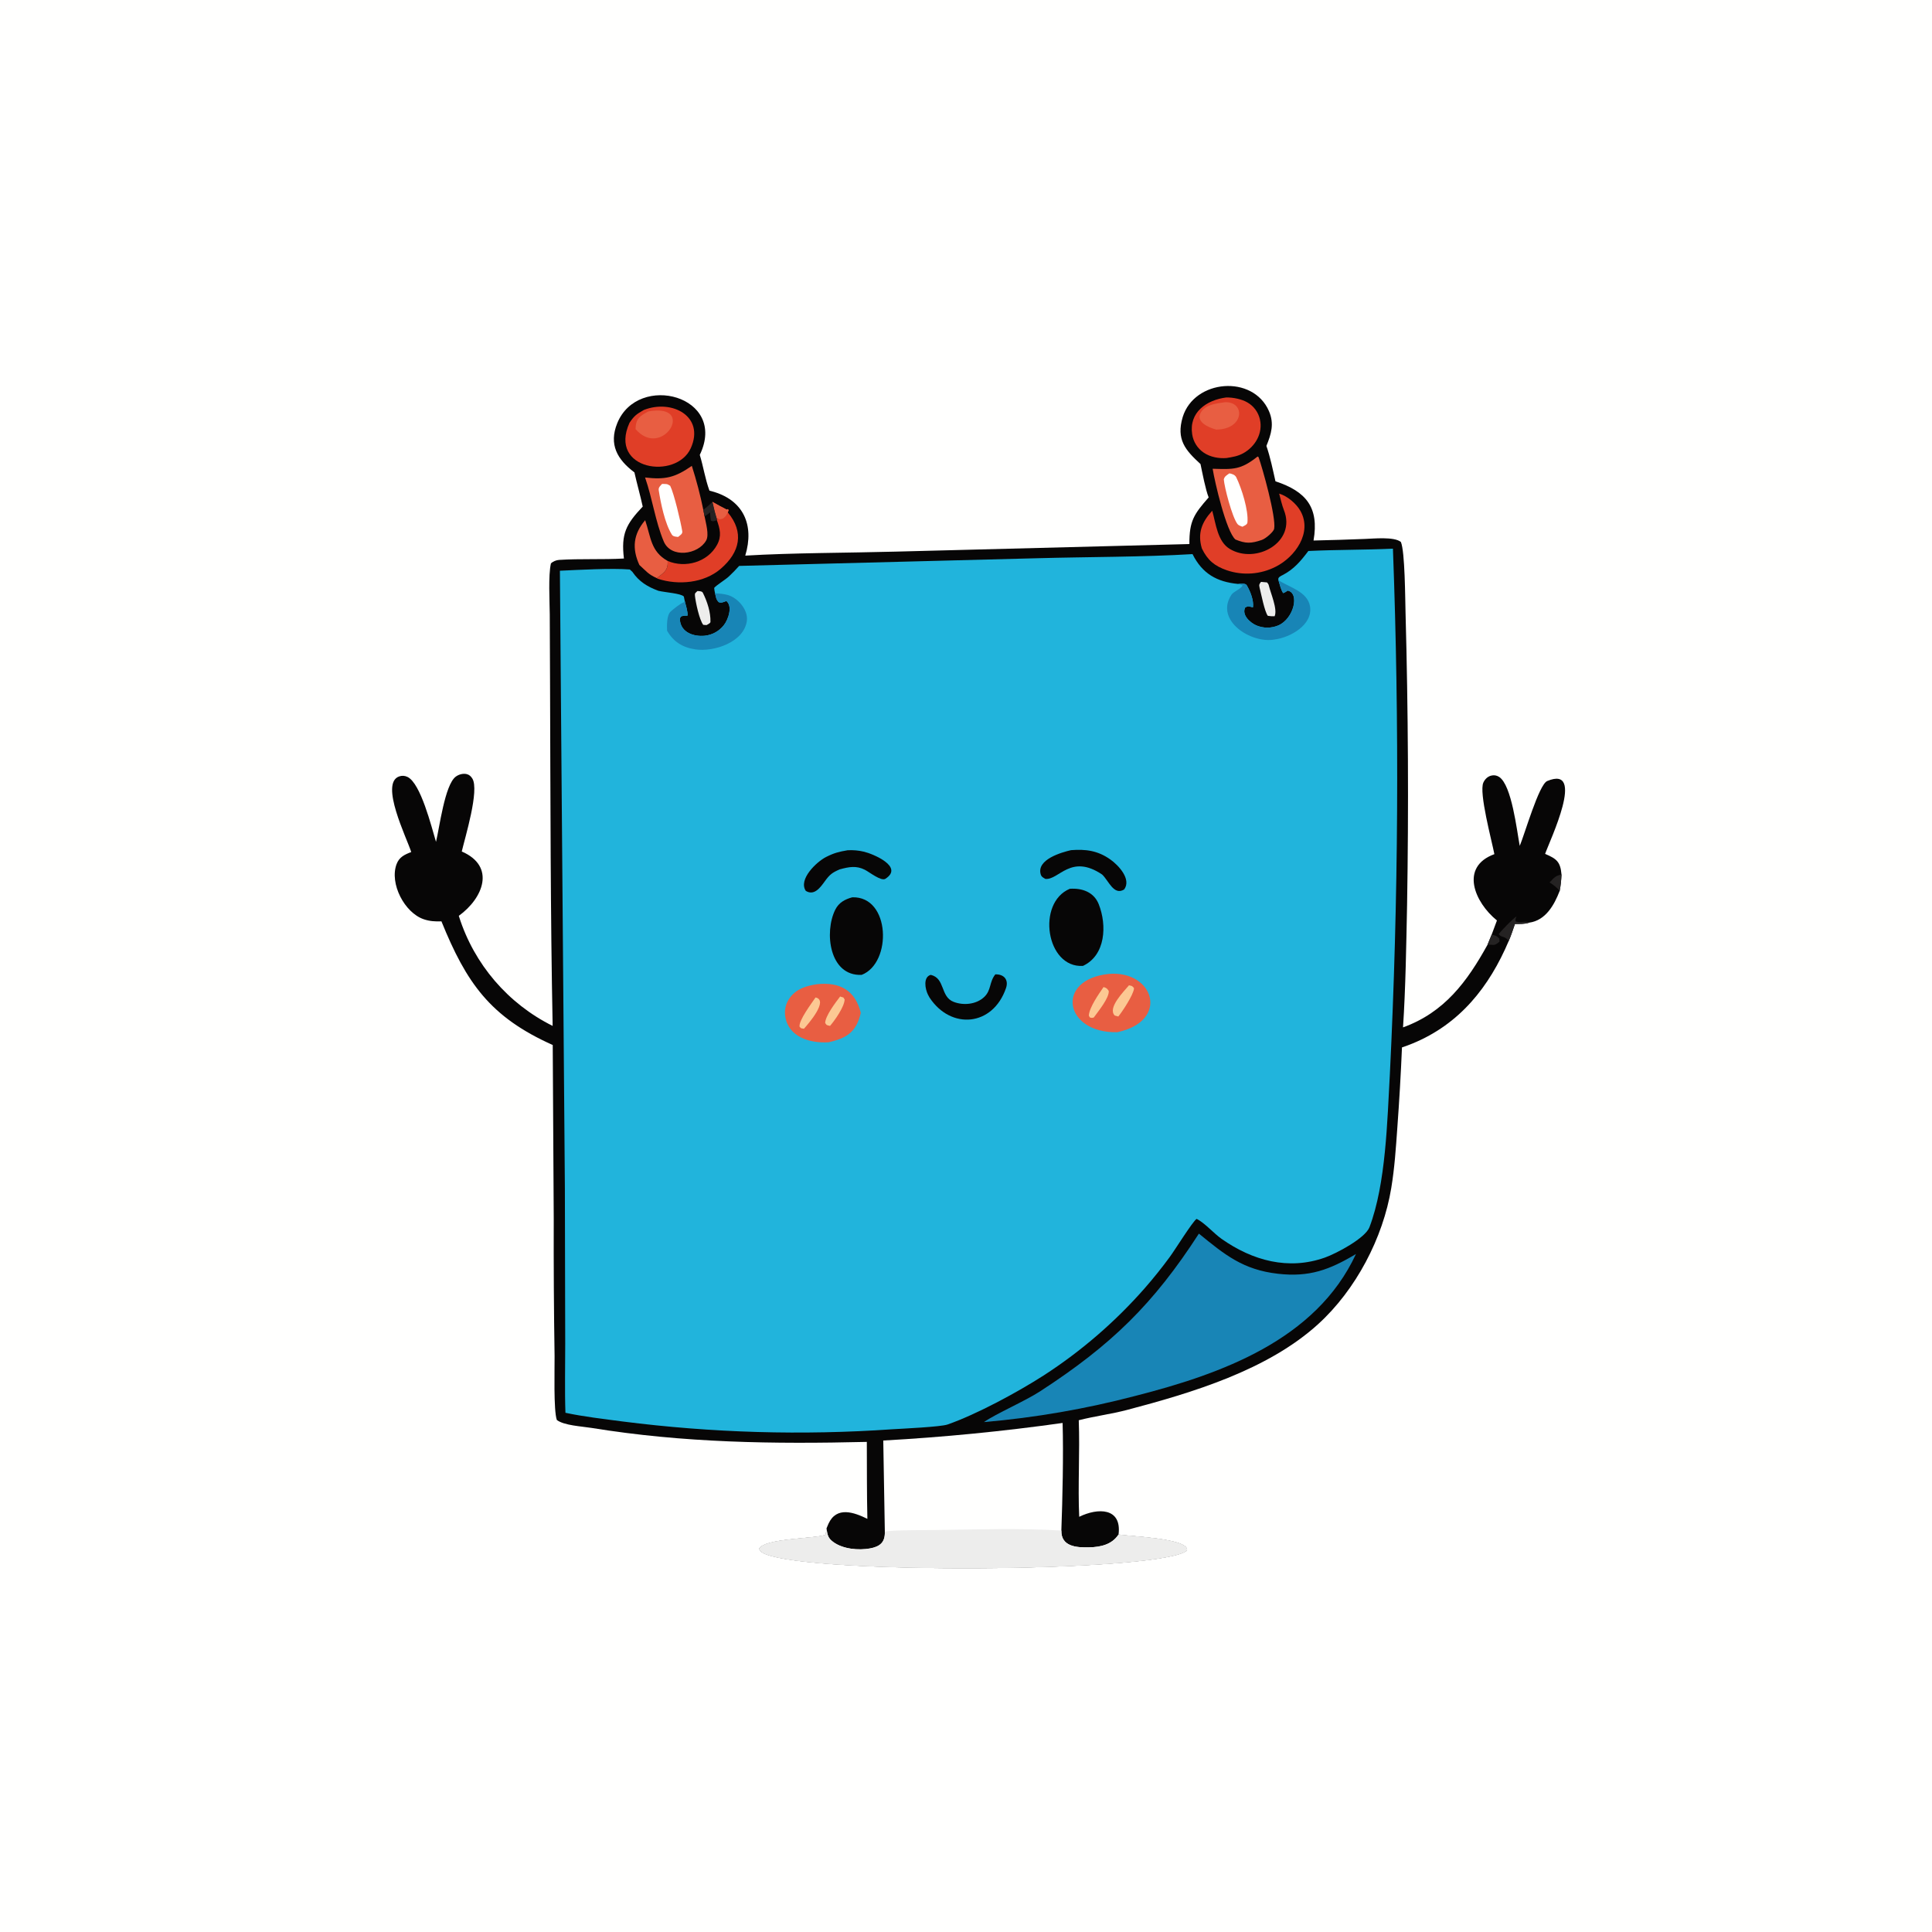
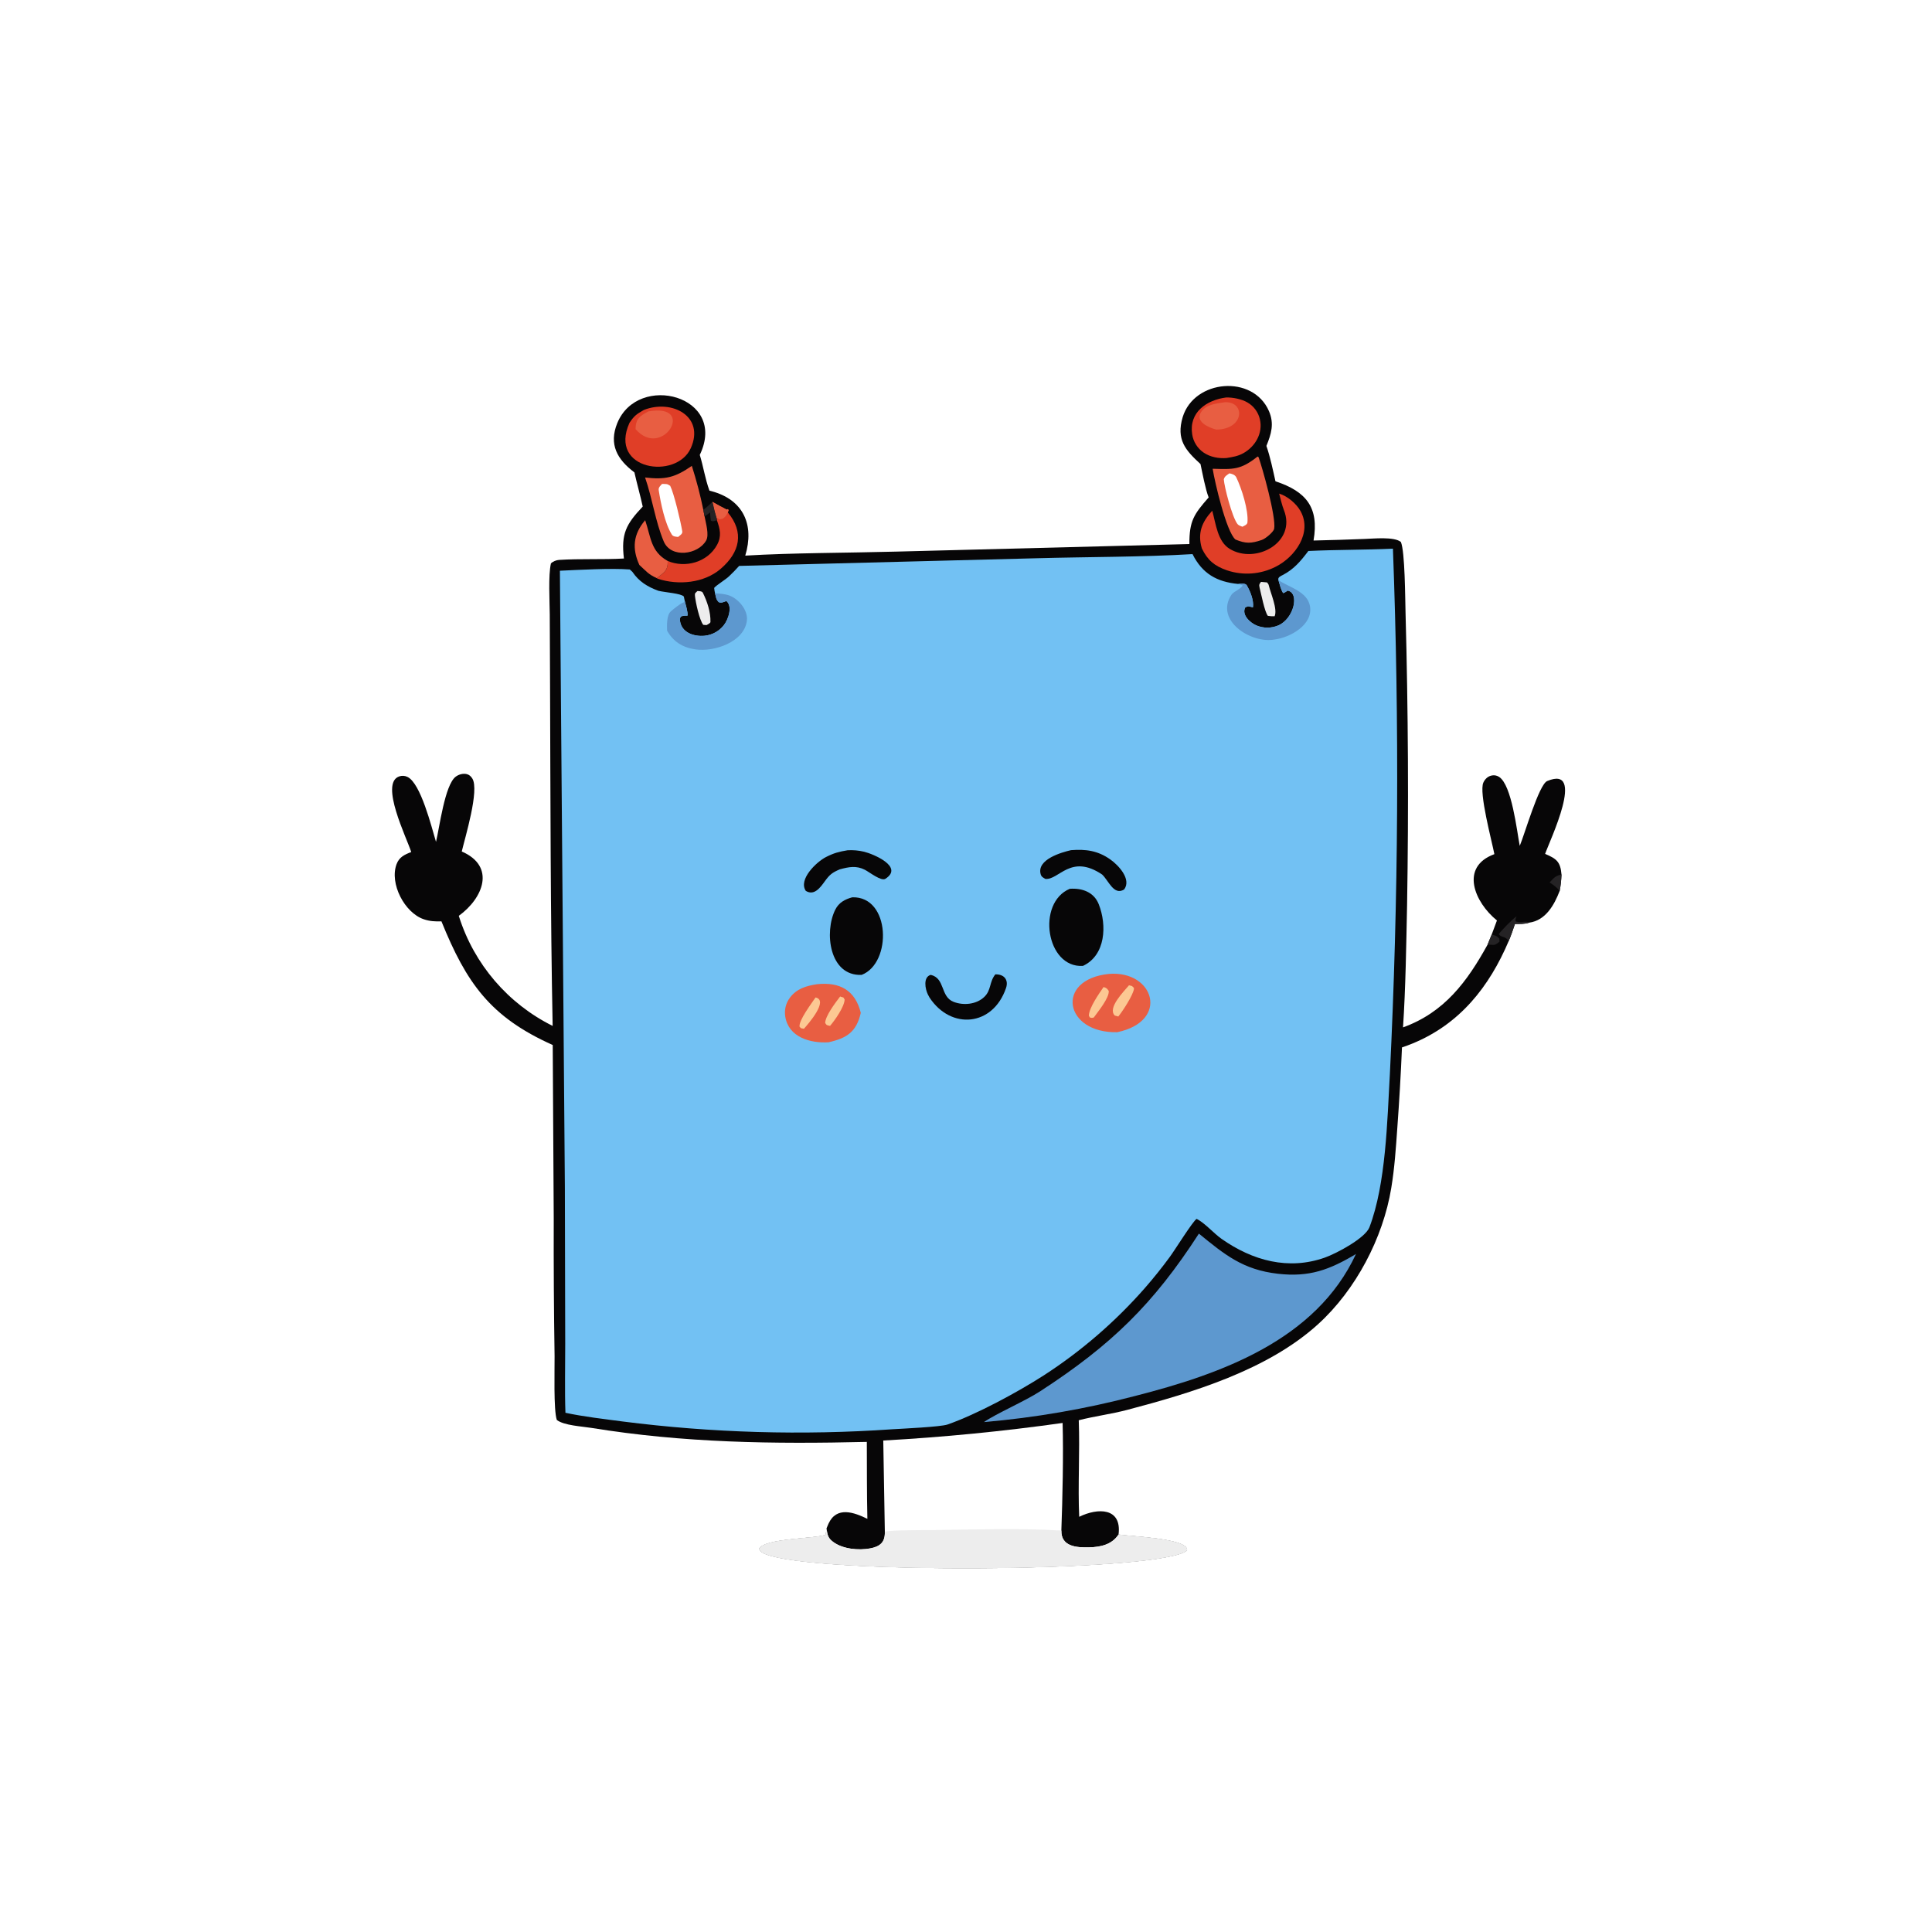
<svg xmlns="http://www.w3.org/2000/svg" width="1024" height="1024" viewBox="0 0 1024 1024">
-   <path fill="#FFFFFE" d="M0 0L1024 0L1024 1024L0 1024L0 0Z" />
-   <path fill="#070606" d="M636.29 245.957C628.301 238.62 623.306 233.003 626.856 221.053C632.989 201.085 664.127 198.358 672.582 217.917C675.47 224.597 673.778 230.071 671.221 236.339C673.346 242.559 674.566 248.687 676.022 255.098C692.264 260.45 699.246 268.922 696.201 286.488C705.216 286.29 714.23 286.011 723.241 285.653C728.099 285.491 738.906 284.345 742.491 287.24C744.692 292.285 744.753 317.446 744.971 324.949C746.375 376.511 746.645 428.097 745.781 479.671C745.338 500.806 745.026 523.466 743.63 544.535C765.622 536.59 777.64 520.216 788.394 500.771L790.605 495.383L793.411 487.859C781.574 478.306 773.525 459.498 792.049 452.719C790.695 445.656 783.76 420.063 786.216 414.77C787.027 413.023 788.374 411.636 790.262 411.116C791.768 410.7 793.263 410.927 794.579 411.785C801.264 416.147 803.938 440.118 805.495 448.328C808.102 442.197 815.638 415.822 820.04 413.972C840.82 405.239 821.322 445.687 818.942 452.574C825.045 455.174 827.058 456.756 827.627 463.51C827.455 467.012 827.28 468.741 826.662 472.186C823.828 479.578 819.256 487.866 810.475 489.03C808.101 489.848 805.504 489.689 802.947 489.735C801.908 492.752 800.926 495.802 799.661 498.728C789.358 523.027 773.708 542.832 748.59 553.108C746.779 553.856 744.94 554.536 743.078 555.146C742.474 569.366 741.651 583.576 740.61 597.77C739.824 608.776 739.192 618.751 737.402 629.656C733.052 656.165 718.601 683.695 698.596 701.868C671.769 726.239 631.803 738.213 597.393 747.283C589.174 749.45 579.902 750.656 571.765 752.757C572.406 769.583 571.24 787.614 572.007 803.938C581.841 799.093 594.671 798.988 592.851 813.337C597.834 814.266 630.084 815.275 629.159 821.693C628.691 822.085 628.277 822.424 627.724 822.693C605.738 833.393 432.499 834.267 405.979 823.813C404.379 823.182 403.088 822.549 402.364 820.916C405.045 815.277 432.023 815.633 437.579 813.481C437.898 812.048 437.944 811.5 438.072 810.071C438.394 809.246 438.737 808.43 439.1 807.622C443.424 798.191 452.637 801.555 459.73 805.014C459.413 791.604 459.511 777.685 459.434 764.234C409.899 765.412 362.516 764.797 313.428 756.814C308.328 755.985 298.918 755.549 295.134 752.612C293.34 747.563 294.007 725.615 293.94 718.753C293.561 694.507 293.412 670.258 293.491 646.009L292.959 553.875C259.728 539.019 247.19 520.905 233.968 488.334C230.749 488.445 227.843 488.333 224.564 487.211C214.406 483.737 206.355 468.307 210.19 458.011C211.573 454.298 214.393 452.957 217.963 451.599C215.545 444.021 201.21 415.261 211.492 411.549C212.968 411 214.606 411.091 216.012 411.801C223.045 415.264 228.691 438.247 231.09 446.204C232.948 438.583 235.74 416.062 241.513 411.675C243.101 410.467 245.462 409.803 247.429 410.307C248.762 410.648 249.624 411.494 250.337 412.625C254.208 418.767 246.481 443.887 244.746 451.309C262.895 459.174 256.114 476.066 243.174 485.412L243.312 485.861C251.319 511.082 269.219 531.974 292.915 543.752C291.726 484.343 291.781 423.144 291.542 363.612L291.384 325.685C291.327 318.554 290.556 304.914 292.004 298.626C293.068 297.564 294.832 296.86 296.304 296.767C307.658 296.043 319.314 296.667 330.692 296.025C329.13 282.951 331.805 277.848 340.656 268.498C339.378 262.623 337.613 256.421 336.251 250.383C327.151 243.557 322.589 235.556 327.148 224.321C338.146 197.214 385.983 209.846 370.898 241.105C372.865 247.53 373.66 253.529 376.019 260.046C376.175 260.086 376.331 260.125 376.487 260.164L377.262 260.377C394.051 264.918 399.926 278.227 395.006 294.49C420.059 292.991 449.537 293.061 474.934 292.365L630.396 288.359C630.35 276.098 632.774 272.597 640.614 263.645C638.942 259.467 637.281 250.632 636.29 245.957Z" />
-   <path fill="#FFFFFE" d="M468.151 763.507C499.952 761.748 531.664 758.641 563.201 754.194C563.693 771.003 563.158 794.321 562.54 811.232C562.361 819.73 570.517 820.277 577.179 820.132C583.303 819.999 589.33 818.699 592.851 813.337C597.834 814.266 630.084 815.275 629.159 821.693C628.691 822.085 628.277 822.424 627.724 822.693C605.738 833.393 432.499 834.267 405.979 823.813C404.379 823.182 403.088 822.549 402.364 820.916C405.045 815.277 432.023 815.633 437.579 813.481C437.898 812.048 437.944 811.5 438.072 810.071C438.543 813.489 438.774 815.182 441.628 817.281C446.759 821.054 455.013 821.829 461.186 820.696C466.581 819.705 469.198 817.275 468.981 811.811L468.151 763.507Z" />
-   <path fill="#EDEDEC" d="M592.851 813.337C597.834 814.266 630.084 815.275 629.159 821.693C628.691 822.085 628.277 822.424 627.724 822.693C605.738 833.393 432.499 834.267 405.979 823.813C404.379 823.182 403.088 822.549 402.364 820.916C405.045 815.277 432.023 815.633 437.579 813.481C437.898 812.048 437.944 811.5 438.072 810.071C438.543 813.489 438.774 815.182 441.628 817.281C446.759 821.054 455.013 821.829 461.186 820.696C466.581 819.705 469.198 817.275 468.981 811.811C472.433 810.9 491.082 811.007 495.759 810.944C517.315 810.653 541.054 809.883 562.54 811.232C562.361 819.73 570.517 820.277 577.179 820.132C583.303 819.999 589.33 818.699 592.851 813.337Z" />
-   <path fill="#252323" d="M799.661 498.728C797.263 495.69 796.029 497.238 794.341 495.138C795.898 493.02 801.633 487.141 803.791 485.689C803.221 487.248 803.256 486.693 803.26 488.268C805.975 489.636 808.427 487.666 810.475 489.03C808.101 489.848 805.504 489.689 802.947 489.735C801.908 492.752 800.926 495.802 799.661 498.728Z" />
-   <path fill="#252323" d="M821.325 467.709C823.66 465.239 824.392 464.159 827.627 463.51C827.455 467.012 827.28 468.741 826.662 472.186C824.572 469.876 823.844 469.431 821.325 467.709Z" />
-   <path fill="#252323" d="M788.394 500.771L790.605 495.383C792.601 495.838 793.238 495.952 794.673 497.499L794.774 499.081C791.66 501.759 791.822 500.479 788.394 500.771Z" />
-   <path fill="#21B4DC" d="M693.456 292.03C708.332 291.321 723.252 291.49 738.282 290.806C741.762 383.622 741.221 476.546 736.66 569.316C735.277 593.742 734.607 627.471 725.83 650.476C723.637 656.223 708.465 664.329 702.229 666.539C682.895 673.393 663.904 668.168 647.506 656.663C643.261 653.684 638.454 648.06 634.225 646.037C632.155 647.337 622.618 662.694 619.981 666.25C615.842 671.89 611.466 677.351 606.865 682.62C591.202 700.489 573.137 716.099 553.187 729.005C539.495 737.796 517.73 749.614 502.174 755.032C498.578 756.285 477.959 757.239 473.016 757.537C425.273 760.848 377.32 759.46 329.849 753.395C320.185 752.115 309.128 750.843 299.694 748.801C299.274 737.367 299.596 723.892 299.577 712.245L299.397 629.641L296.758 302.5L297.503 302.463C306.23 302.063 324.341 301.055 333.812 301.835C334.261 302.246 334.71 302.656 335.159 303.067C338.683 308.264 343.187 311.004 348.978 313.136C352.537 313.994 361.054 314.508 362.453 316.189L362.938 318.562C363.448 320.582 364.639 324.416 364.413 326.296C362.811 326.308 362.665 326.262 361.054 326.665C360.474 327.59 360.274 327.434 360.364 328.546C360.911 335.339 367.86 337.525 373.527 336.955C377.499 336.547 381.137 334.549 383.613 331.416C386.01 328.435 388.45 321.321 384.986 318.547C383.421 319.113 382.517 319.673 380.97 319.177C379.441 317.587 379.615 316.8 378.989 314.481C378.715 313.398 378.656 312.727 378.525 311.613C379.41 310.348 384.545 307.232 386.371 305.484C388.423 303.519 389.797 302.148 391.768 299.942L549.895 295.868C576.538 295.142 605.661 295.276 632.064 293.69C637.233 304.071 644.996 308.422 656.196 309.495C657.798 309.457 660.084 309.008 660.795 310.204C662.68 313.378 664.625 318.315 664.095 321.901C661.421 321.353 661.782 320.995 659.97 322.005C658.019 325.954 662.577 330.048 665.875 331.475C669.586 333.048 673.775 333.058 677.493 331.503C685.748 328.008 689.001 314.258 682.475 313.024C681.3 313.828 681.409 313.829 680.128 314.379C678.993 312.838 678.183 309.454 677.591 307.484C677.101 306.014 678.753 305.351 679.935 304.741C685.841 301.693 689.521 297.248 693.456 292.03Z" />
-   <path fill="#1885B6" d="M677.591 307.484C683.096 311.213 692.976 313.464 694.325 321.304C696.021 331.163 683.813 337.929 675.521 338.952C663.156 341.262 643.669 328.862 652.701 315.211C653.843 313.484 657.748 312.17 658.64 310.263L656.196 309.495C657.798 309.457 660.084 309.008 660.795 310.204C662.68 313.378 664.625 318.315 664.095 321.901C661.421 321.353 661.782 320.995 659.97 322.005C658.019 325.954 662.577 330.048 665.875 331.475C669.586 333.048 673.775 333.058 677.493 331.503C685.748 328.008 689.001 314.258 682.475 313.024C681.3 313.828 681.409 313.829 680.128 314.379C678.993 312.838 678.183 309.454 677.591 307.484Z" />
-   <path fill="#1885B6" d="M378.989 314.481C381.409 314.604 383.226 314.715 385.521 315.305C390.956 316.704 396.6 323.165 395.86 328.985C394.415 340.342 378.486 345.68 368.47 344.169C361.635 343.138 356.845 340.037 353.563 334.272C353.485 331.387 353.296 325.962 355.599 324.004C357.197 322.644 360.482 319.892 362.433 319.243L362.938 318.562C363.448 320.582 364.639 324.416 364.413 326.296C362.811 326.308 362.665 326.262 361.054 326.665C360.474 327.59 360.274 327.434 360.364 328.546C360.911 335.339 367.86 337.525 373.527 336.955C377.499 336.547 381.137 334.549 383.613 331.416C386.01 328.435 388.45 321.321 384.986 318.547C383.421 319.113 382.517 319.673 380.97 319.177C379.441 317.587 379.615 316.8 378.989 314.481Z" />
+   <path fill="white" d="M0 0L1024 0L1024 1024L0 1024L0 0Z" />
+   <path fill="#070607" d="M636.29 245.957C628.301 238.62 623.306 233.003 626.856 221.053C632.989 201.085 664.127 198.358 672.582 217.917C675.47 224.597 673.778 230.071 671.221 236.339C673.346 242.559 674.566 248.687 676.022 255.098C692.264 260.45 699.246 268.922 696.201 286.488C705.216 286.29 714.23 286.011 723.241 285.653C728.099 285.491 738.906 284.345 742.491 287.24C744.692 292.285 744.753 317.446 744.971 324.949C746.375 376.511 746.645 428.097 745.781 479.671C745.338 500.806 745.026 523.466 743.63 544.535C765.622 536.59 777.64 520.216 788.394 500.771L790.605 495.383L793.411 487.859C781.574 478.306 773.525 459.498 792.049 452.719C790.695 445.656 783.76 420.063 786.216 414.77C787.027 413.023 788.374 411.636 790.262 411.116C791.768 410.7 793.263 410.927 794.579 411.785C801.264 416.147 803.938 440.118 805.495 448.328C808.102 442.197 815.638 415.822 820.04 413.972C840.82 405.239 821.322 445.687 818.942 452.574C825.045 455.174 827.058 456.756 827.627 463.51C827.455 467.012 827.28 468.741 826.662 472.186C823.828 479.578 819.256 487.866 810.475 489.03C808.101 489.848 805.504 489.689 802.947 489.735C801.908 492.752 800.926 495.802 799.661 498.728C789.358 523.027 773.708 542.832 748.59 553.108C746.779 553.856 744.94 554.536 743.078 555.146C742.474 569.366 741.651 583.576 740.61 597.77C739.824 608.776 739.192 618.751 737.402 629.656C733.052 656.165 718.601 683.695 698.596 701.868C671.769 726.239 631.803 738.213 597.393 747.283C589.174 749.45 579.902 750.656 571.765 752.757C572.406 769.583 571.24 787.614 572.007 803.938C581.841 799.093 594.671 798.988 592.851 813.337C597.834 814.266 630.084 815.275 629.159 821.693C628.691 822.085 628.277 822.424 627.724 822.693C605.738 833.393 432.499 834.267 405.979 823.813C404.379 823.182 403.088 822.549 402.364 820.916C405.045 815.277 432.023 815.633 437.579 813.481C437.898 812.048 437.944 811.5 438.072 810.071C438.394 809.246 438.737 808.43 439.1 807.622C443.424 798.191 452.637 801.555 459.73 805.014C459.413 791.604 459.511 777.685 459.434 764.234C409.899 765.412 362.516 764.797 313.428 756.814C308.328 755.985 298.918 755.549 295.134 752.612C293.34 747.563 294.007 725.615 293.94 718.753C293.561 694.507 293.412 670.258 293.491 646.009L292.959 553.875C259.728 539.019 247.19 520.905 233.968 488.334C230.749 488.445 227.843 488.333 224.564 487.211C214.406 483.737 206.355 468.307 210.19 458.011C211.573 454.298 214.393 452.957 217.963 451.599C215.545 444.021 201.21 415.261 211.492 411.549C212.968 411 214.606 411.091 216.012 411.801C223.045 415.264 228.691 438.247 231.09 446.204C232.948 438.583 235.74 416.062 241.513 411.675C243.101 410.467 245.462 409.803 247.429 410.307C248.762 410.648 249.624 411.494 250.337 412.625C254.208 418.767 246.481 443.887 244.746 451.309C262.895 459.174 256.114 476.066 243.174 485.412L243.312 485.861C251.319 511.082 269.219 531.974 292.915 543.752C291.726 484.343 291.781 423.144 291.542 363.612L291.384 325.685C291.327 318.554 290.556 304.914 292.004 298.626C293.068 297.564 294.832 296.86 296.304 296.767C307.658 296.043 319.314 296.667 330.692 296.025C329.13 282.951 331.805 277.848 340.656 268.498C339.378 262.623 337.613 256.421 336.251 250.383C327.151 243.557 322.589 235.556 327.148 224.321C338.146 197.214 385.983 209.846 370.898 241.105C372.865 247.53 373.66 253.529 376.019 260.046C376.175 260.086 376.331 260.125 376.487 260.164L377.262 260.377C394.051 264.918 399.926 278.227 395.006 294.49C420.059 292.991 449.537 293.061 474.934 292.365L630.396 288.359C630.35 276.098 632.774 272.597 640.614 263.645C638.942 259.467 637.281 250.632 636.29 245.957Z" />
+   <path fill="white" d="M468.151 763.507C499.952 761.748 531.664 758.641 563.201 754.194C563.693 771.003 563.158 794.321 562.54 811.232C562.361 819.73 570.517 820.277 577.179 820.132C583.303 819.999 589.33 818.699 592.851 813.337C597.834 814.266 630.084 815.275 629.159 821.693C628.691 822.085 628.277 822.424 627.724 822.693C605.738 833.393 432.499 834.267 405.979 823.813C404.379 823.182 403.088 822.549 402.364 820.916C405.045 815.277 432.023 815.633 437.579 813.481C437.898 812.048 437.944 811.5 438.072 810.071C438.543 813.489 438.774 815.182 441.628 817.281C446.759 821.054 455.013 821.829 461.186 820.696C466.581 819.705 469.198 817.275 468.981 811.811L468.151 763.507Z" />
+   <path fill="#EDEDED" d="M592.851 813.337C597.834 814.266 630.084 815.275 629.159 821.693C628.691 822.085 628.277 822.424 627.724 822.693C605.738 833.393 432.499 834.267 405.979 823.813C404.379 823.182 403.088 822.549 402.364 820.916C405.045 815.277 432.023 815.633 437.579 813.481C437.898 812.048 437.944 811.5 438.072 810.071C438.543 813.489 438.774 815.182 441.628 817.281C446.759 821.054 455.013 821.829 461.186 820.696C466.581 819.705 469.198 817.275 468.981 811.811C472.433 810.9 491.082 811.007 495.759 810.944C517.315 810.653 541.054 809.883 562.54 811.232C562.361 819.73 570.517 820.277 577.179 820.132C583.303 819.999 589.33 818.699 592.851 813.337Z" />
+   <path fill="#252325" d="M799.661 498.728C797.263 495.69 796.029 497.238 794.341 495.138C795.898 493.02 801.633 487.141 803.791 485.689C803.221 487.248 803.256 486.693 803.26 488.268C805.975 489.636 808.427 487.666 810.475 489.03C808.101 489.848 805.504 489.689 802.947 489.735C801.908 492.752 800.926 495.802 799.661 498.728Z" />
+   <path fill="#252325" d="M821.325 467.709C823.66 465.239 824.392 464.159 827.627 463.51C827.455 467.012 827.28 468.741 826.662 472.186C824.572 469.876 823.844 469.431 821.325 467.709Z" />
+   <path fill="#252325" d="M788.394 500.771L790.605 495.383C792.601 495.838 793.238 495.952 794.673 497.499L794.774 499.081C791.66 501.759 791.822 500.479 788.394 500.771Z" />
+   <path fill="#72C1F3" d="M693.456 292.03C708.332 291.321 723.252 291.49 738.282 290.806C741.762 383.622 741.221 476.546 736.66 569.316C735.277 593.742 734.607 627.471 725.83 650.476C723.637 656.223 708.465 664.329 702.229 666.539C682.895 673.393 663.904 668.168 647.506 656.663C643.261 653.684 638.454 648.06 634.225 646.037C632.155 647.337 622.618 662.694 619.981 666.25C615.842 671.89 611.466 677.351 606.865 682.62C591.202 700.489 573.137 716.099 553.187 729.005C539.495 737.796 517.73 749.614 502.174 755.032C498.578 756.285 477.959 757.239 473.016 757.537C425.273 760.848 377.32 759.46 329.849 753.395C320.185 752.115 309.128 750.843 299.694 748.801C299.274 737.367 299.596 723.892 299.577 712.245L299.397 629.641L296.758 302.5L297.503 302.463C306.23 302.063 324.341 301.055 333.812 301.835C334.261 302.246 334.71 302.656 335.159 303.067C338.683 308.264 343.187 311.004 348.978 313.136C352.537 313.994 361.054 314.508 362.453 316.189L362.938 318.562C363.448 320.582 364.639 324.416 364.413 326.296C362.811 326.308 362.665 326.262 361.054 326.665C360.474 327.59 360.274 327.434 360.364 328.546C360.911 335.339 367.86 337.525 373.527 336.955C377.499 336.547 381.137 334.549 383.613 331.416C386.01 328.435 388.45 321.321 384.986 318.547C383.421 319.113 382.517 319.673 380.97 319.177C379.441 317.587 379.615 316.8 378.989 314.481C378.715 313.398 378.656 312.727 378.525 311.613C379.41 310.348 384.545 307.232 386.371 305.484C388.423 303.519 389.797 302.148 391.768 299.942L549.895 295.868C576.538 295.142 605.661 295.276 632.064 293.69C637.233 304.071 644.996 308.422 656.196 309.495C657.798 309.457 660.084 309.008 660.795 310.204C662.68 313.378 664.625 318.315 664.095 321.901C661.421 321.353 661.782 320.995 659.97 322.005C658.019 325.954 662.577 330.048 665.875 331.475C669.586 333.048 673.775 333.058 677.493 331.503C685.748 328.008 689.001 314.258 682.475 313.024C681.3 313.828 681.409 313.829 680.128 314.379C678.993 312.838 678.183 309.454 677.591 307.484C677.101 306.014 678.753 305.351 679.935 304.741C685.841 301.693 689.521 297.248 693.456 292.03Z" />
+   <path fill="#5D98CF" d="M677.591 307.484C683.096 311.213 692.976 313.464 694.325 321.304C696.021 331.163 683.813 337.929 675.521 338.952C663.156 341.262 643.669 328.862 652.701 315.211C653.843 313.484 657.748 312.17 658.64 310.263L656.196 309.495C657.798 309.457 660.084 309.008 660.795 310.204C662.68 313.378 664.625 318.315 664.095 321.901C661.421 321.353 661.782 320.995 659.97 322.005C658.019 325.954 662.577 330.048 665.875 331.475C669.586 333.048 673.775 333.058 677.493 331.503C685.748 328.008 689.001 314.258 682.475 313.024C681.3 313.828 681.409 313.829 680.128 314.379C678.993 312.838 678.183 309.454 677.591 307.484Z" />
+   <path fill="#5D98CF" d="M378.989 314.481C381.409 314.604 383.226 314.715 385.521 315.305C390.956 316.704 396.6 323.165 395.86 328.985C394.415 340.342 378.486 345.68 368.47 344.169C361.635 343.138 356.845 340.037 353.563 334.272C353.485 331.387 353.296 325.962 355.599 324.004C357.197 322.644 360.482 319.892 362.433 319.243L362.938 318.562C363.448 320.582 364.639 324.416 364.413 326.296C362.811 326.308 362.665 326.262 361.054 326.665C360.474 327.59 360.274 327.434 360.364 328.546C360.911 335.339 367.86 337.525 373.527 336.955C377.499 336.547 381.137 334.549 383.613 331.416C386.01 328.435 388.45 321.321 384.986 318.547C383.421 319.113 382.517 319.673 380.97 319.177C379.441 317.587 379.615 316.8 378.989 314.481Z" />
  <path fill="#E85E42" d="M587.773 516.189C611.629 514.237 620.152 541.214 592.185 547.081C564.087 547.767 558.993 519.122 587.773 516.189Z" />
  <path fill="#FCC893" d="M598.387 522.232L600.004 522.653C600.56 523.19 601.114 523.468 601.03 524.077C600.55 527.566 594.882 536.137 592.731 538.769L590.847 538.254C586.836 534.273 595.655 525.484 598.387 522.232Z" />
  <path fill="#FCC893" d="M584.911 523.146C586.753 523.739 586.77 523.985 587.658 525.216C587.976 528.893 582.14 535.941 579.727 539.303C578.638 539.584 578.713 539.554 577.618 539.261L577.099 538.267C577.346 533.952 582.42 526.78 584.911 523.146Z" />
  <path fill="#E85E42" d="M432.979 521.653C445.077 520.38 453.239 524.752 456.237 536.83C453.921 546.942 448.866 550.263 439.128 552.428C429.482 553.025 417.951 549.795 416.197 538.775C415.634 535.232 416.538 531.614 418.701 528.752C422.289 523.962 427.425 522.526 432.979 521.653Z" />
  <path fill="#FCC893" d="M432.253 528.679C439.426 530.112 428.304 542.813 426.103 545.257C424.181 544.864 424.858 545.351 423.77 544.127C423.388 540.726 430.018 531.96 432.253 528.679Z" />
  <path fill="#FCC893" d="M445.283 528.176C447.418 528.906 446.769 528.242 447.676 529.819C447.466 533.715 442.494 540.798 439.936 543.738C437.86 543.317 438.161 543.368 437.348 542.148C437.516 538.353 442.868 531.335 445.283 528.176Z" />
-   <path fill="#070606" d="M567.009 471.081C573.586 470.616 579.801 472.835 582.344 479.229C586.777 490.379 586.031 506.351 573.973 511.949C554.42 513.14 549.273 478.498 567.009 471.081Z" />
-   <path fill="#070606" d="M451.725 475.589C472.049 474.949 472.894 510.478 456.686 516.706C439.506 517.429 436.767 493.992 442.722 482.126C444.603 478.377 447.809 476.646 451.725 475.589Z" />
-   <path fill="#070606" d="M449.239 450.652C452.182 450.485 455.134 450.75 457.999 451.441C462.777 452.597 479.255 459.408 469.27 465.782C467.031 467.212 460.887 462.277 458.418 461.013C453.844 458.671 449.907 459.474 445.079 460.777C441.105 462.501 439.79 463.494 437.221 467.027C434.89 470.235 431.633 474.976 427.097 472.19C422.981 466.086 432.823 456.775 437.772 454.257C442.039 452.086 444.621 451.444 449.239 450.652Z" />
-   <path fill="#070606" d="M567.676 450.6C575.488 449.989 581.851 450.846 588.47 455.513C592.789 458.558 599.813 465.988 595.834 471.425C590.307 474.877 587.55 466.617 584.138 463.504C567.5 452.316 561.274 466.53 554.09 465.841C552.952 465.205 551.988 464.768 551.595 463.416C549.292 455.491 562.806 451.715 567.676 450.6Z" />
-   <path fill="#070606" d="M527.552 516.426C532.429 516.33 534.637 519.526 533.2 523.715C526.222 544.059 504.017 545.928 492.705 528.773C492.398 528.248 492.107 527.713 491.832 527.17C490.346 524.198 489.178 517.869 493.303 516.696C501.079 518.488 498.268 528.239 505.448 531.012C510.723 533.049 517.546 532.379 521.728 528.353C525.466 524.756 524.271 520.489 527.552 516.426Z" />
-   <path fill="#1885B6" d="M635.439 653.847C649.202 665.082 658.849 673.015 677.329 675.119C694.059 677.024 704.68 673.006 718.691 664.655C697.521 710.28 647.171 728.274 601.643 739.889C575.37 746.776 548.556 751.408 521.495 753.734C528.201 749.111 543.05 742.77 551.296 737.418C589.057 712.909 611.368 691.11 635.439 653.847Z" />
+   <path fill="#070607" d="M567.009 471.081C573.586 470.616 579.801 472.835 582.344 479.229C586.777 490.379 586.031 506.351 573.973 511.949C554.42 513.14 549.273 478.498 567.009 471.081Z" />
+   <path fill="#070607" d="M451.725 475.589C472.049 474.949 472.894 510.478 456.686 516.706C439.506 517.429 436.767 493.992 442.722 482.126C444.603 478.377 447.809 476.646 451.725 475.589Z" />
+   <path fill="#070607" d="M449.239 450.652C452.182 450.485 455.134 450.75 457.999 451.441C462.777 452.597 479.255 459.408 469.27 465.782C467.031 467.212 460.887 462.277 458.418 461.013C453.844 458.671 449.907 459.474 445.079 460.777C441.105 462.501 439.79 463.494 437.221 467.027C434.89 470.235 431.633 474.976 427.097 472.19C422.981 466.086 432.823 456.775 437.772 454.257C442.039 452.086 444.621 451.444 449.239 450.652Z" />
+   <path fill="#070607" d="M567.676 450.6C575.488 449.989 581.851 450.846 588.47 455.513C592.789 458.558 599.813 465.988 595.834 471.425C590.307 474.877 587.55 466.617 584.138 463.504C567.5 452.316 561.274 466.53 554.09 465.841C552.952 465.205 551.988 464.768 551.595 463.416C549.292 455.491 562.806 451.715 567.676 450.6Z" />
+   <path fill="#070607" d="M527.552 516.426C532.429 516.33 534.637 519.526 533.2 523.715C526.222 544.059 504.017 545.928 492.705 528.773C492.398 528.248 492.107 527.713 491.832 527.17C490.346 524.198 489.178 517.869 493.303 516.696C501.079 518.488 498.268 528.239 505.448 531.012C510.723 533.049 517.546 532.379 521.728 528.353C525.466 524.756 524.271 520.489 527.552 516.426Z" />
+   <path fill="#5D98CF" d="M635.439 653.847C649.202 665.082 658.849 673.015 677.329 675.119C694.059 677.024 704.68 673.006 718.691 664.655C697.521 710.28 647.171 728.274 601.643 739.889C575.37 746.776 548.556 751.408 521.495 753.734C528.201 749.111 543.05 742.77 551.296 737.418C589.057 712.909 611.368 691.11 635.439 653.847Z" />
  <path fill="#E85E42" d="M666.579 241.944L667.074 242.324C669.013 247.65 676.496 274.155 675.331 280.286C675.044 281.796 670.995 285.434 668.735 286.203C663.095 288.121 660.226 288.18 654.808 285.952C649.963 281.863 643.819 255.382 642.733 248.452C653.766 248.787 657.571 249.082 666.579 241.944Z" />
-   <path fill="#FFFFFE" d="M651.608 250.884C652.787 251.12 654.547 251.532 655.273 253.037C658.1 258.899 661.8 270.486 661.164 276.935C661.048 278.104 659.403 278.704 658.486 279.181C657.662 278.896 656.417 278.436 655.9 277.769C653.02 274.047 648.898 258.052 648.645 254.052C649.099 252.391 650.167 251.923 651.608 250.884Z" />
+   <path fill="white" d="M651.608 250.884C652.787 251.12 654.547 251.532 655.273 253.037C658.1 258.899 661.8 270.486 661.164 276.935C661.048 278.104 659.403 278.704 658.486 279.181C657.662 278.896 656.417 278.436 655.9 277.769C653.02 274.047 648.898 258.052 648.645 254.052C649.099 252.391 650.167 251.923 651.608 250.884Z" />
  <path fill="#E85E42" d="M341.902 253.08C352.546 254.313 357.72 253.168 366.681 246.918C369.131 254.549 371.159 262.31 372.754 270.164L373.43 273.634C374.072 277.184 375.977 283.445 374.284 286.458C370.047 294.023 355.625 296.08 351.784 286.949C347.326 276.354 345.771 264.137 341.902 253.08Z" />
-   <path fill="#FFFFFE" d="M350.923 256.49C353.307 256.565 353.474 256.328 355.217 257.493C357.233 261.516 360.759 276.402 361.606 281.54C361.845 282.991 360.624 283.546 359.427 284.581C358.532 284.481 356.808 284.479 356.129 283.406C352.403 277.514 350.196 266.66 349.127 259.746C348.906 258.319 350.218 257.247 350.923 256.49Z" />
+   <path fill="white" d="M350.923 256.49C353.307 256.565 353.474 256.328 355.217 257.493C357.233 261.516 360.759 276.402 361.606 281.54C361.845 282.991 360.624 283.546 359.427 284.581C358.532 284.481 356.808 284.479 356.129 283.406C352.403 277.514 350.196 266.66 349.127 259.746C348.906 258.319 350.218 257.247 350.923 256.49Z" />
  <path fill="#E03E27" d="M341.297 217.266C356.164 211.462 373.678 220.677 366.146 237.507C358.54 254.503 322.294 249.259 333.65 224.081C336.209 220.271 337.434 219.479 341.297 217.266Z" />
  <path fill="#E85E42" d="M343.645 218.063C369.509 213.478 351.07 243.912 336.851 227.428C336.965 221.909 339.126 220.45 343.645 218.063Z" />
  <path fill="#E03E27" d="M649.884 210.672C653.451 210.583 658.081 211.504 661.163 213.301C664.533 215.241 666.936 218.505 667.785 222.3C669.468 229.606 665.274 236.755 658.948 240.229C656.019 241.838 653.352 242.211 650.126 242.758C645.989 243.106 641.48 242.271 638.005 239.919C634.693 237.676 632.472 234.148 631.881 230.192C630.068 218.556 639.52 211.997 649.884 210.672Z" />
  <path fill="#E85E42" d="M649.344 213.174C660.224 212.888 659.561 227.605 644.632 227.688C640.62 226.621 632.806 223.414 636.966 217.866C639.711 214.205 645.135 213.824 649.344 213.174Z" />
  <path fill="#E03E27" d="M677.978 261.62C682.342 262.918 687.069 266.9 689.281 270.849C695.691 282.294 686.447 295.216 676.16 300.368C668.139 304.468 658.802 305.153 650.269 302.266C643.658 299.973 640.026 296.903 637.006 290.666C634.621 282.594 636.996 276.707 642.511 270.701C644.46 277.645 645.301 287.013 651.797 290.938C665.579 299.267 687.356 287.459 680.48 270.308C679.527 267.932 678.647 264.144 677.978 261.62Z" />
  <path fill="#E03E27" d="M377.607 266.013C380.109 267.434 382.642 268.799 385.204 270.109L385.693 269.83L386.207 270.34L385.749 271.582C394.5 282.075 392.289 292.685 381.909 301.55C373.11 309.065 359.523 310.308 348.682 306.765L348.128 306.428C351.92 303.412 354.107 302.504 353.894 297.326C363.132 301.235 375.012 298.1 380.07 288.76C382.563 284.154 381.623 280.403 379.983 275.737L379.766 274.45L378.799 271.037L377.607 266.013Z" />
  <path fill="#E85E42" d="M377.607 266.013C380.109 267.434 382.642 268.799 385.204 270.109L385.693 269.83L386.207 270.34L385.749 271.582C384.801 273.492 384.789 273.611 383.139 274.875C380.906 275.347 381.997 275.421 379.766 274.45L378.799 271.037L377.607 266.013Z" />
  <path fill="#E85E42" d="M338.88 299.439C334.901 290.719 335.608 283.158 341.955 275.715C345.054 284.883 344.866 292.26 353.894 297.326C354.107 302.504 351.92 303.412 348.128 306.428C343.513 304.36 342.535 302.74 338.88 299.439Z" />
-   <path fill="#EDEDEC" d="M668.367 308.41C669.409 308.479 670.493 308.596 671.538 308.692C672.048 309.333 672.313 309.52 672.49 310.283C673.445 314.403 677.248 322.884 675.577 326.62C673.911 326.651 673.557 326.618 671.981 326.403C670.238 324.186 668.433 314.675 667.608 311.463C667.182 309.807 667.591 309.429 668.367 308.41Z" />
-   <path fill="#EDEDEC" d="M369.632 313.271C370.524 313.313 372.074 313.289 372.504 314.144C374.809 318.728 376.705 324.474 376.554 329.636C376.534 330.308 375.121 330.936 374.549 331.293C373.943 331.313 373.347 331.227 372.734 331.171C370.703 328.663 368.681 319.188 368.335 315.765C368.184 314.267 368.569 314.38 369.632 313.271Z" />
-   <path fill="#252323" d="M372.754 270.164C374.18 269.324 376.223 267.232 377.607 266.013L378.799 271.037L376.376 271.584C375.421 272.3 374.475 273.1 373.43 273.634L372.754 270.164Z" />
-   <path fill="#252323" d="M376.376 271.584L378.799 271.037L379.766 274.45L379.983 275.737C378.102 276.229 378.144 276.582 376.78 275.947C376.503 274.314 376.46 273.215 376.376 271.584Z" />
+   <path fill="#EDEDED" d="M668.367 308.41C669.409 308.479 670.493 308.596 671.538 308.692C672.048 309.333 672.313 309.52 672.49 310.283C673.445 314.403 677.248 322.884 675.577 326.62C673.911 326.651 673.557 326.618 671.981 326.403C670.238 324.186 668.433 314.675 667.608 311.463C667.182 309.807 667.591 309.429 668.367 308.41Z" />
+   <path fill="#EDEDED" d="M369.632 313.271C370.524 313.313 372.074 313.289 372.504 314.144C374.809 318.728 376.705 324.474 376.554 329.636C376.534 330.308 375.121 330.936 374.549 331.293C373.943 331.313 373.347 331.227 372.734 331.171C370.703 328.663 368.681 319.188 368.335 315.765C368.184 314.267 368.569 314.38 369.632 313.271Z" />
+   <path fill="#252325" d="M372.754 270.164C374.18 269.324 376.223 267.232 377.607 266.013L378.799 271.037L376.376 271.584C375.421 272.3 374.475 273.1 373.43 273.634L372.754 270.164Z" />
+   <path fill="#252325" d="M376.376 271.584L378.799 271.037L379.766 274.45L379.983 275.737C378.102 276.229 378.144 276.582 376.78 275.947C376.503 274.314 376.46 273.215 376.376 271.584Z" />
</svg>
